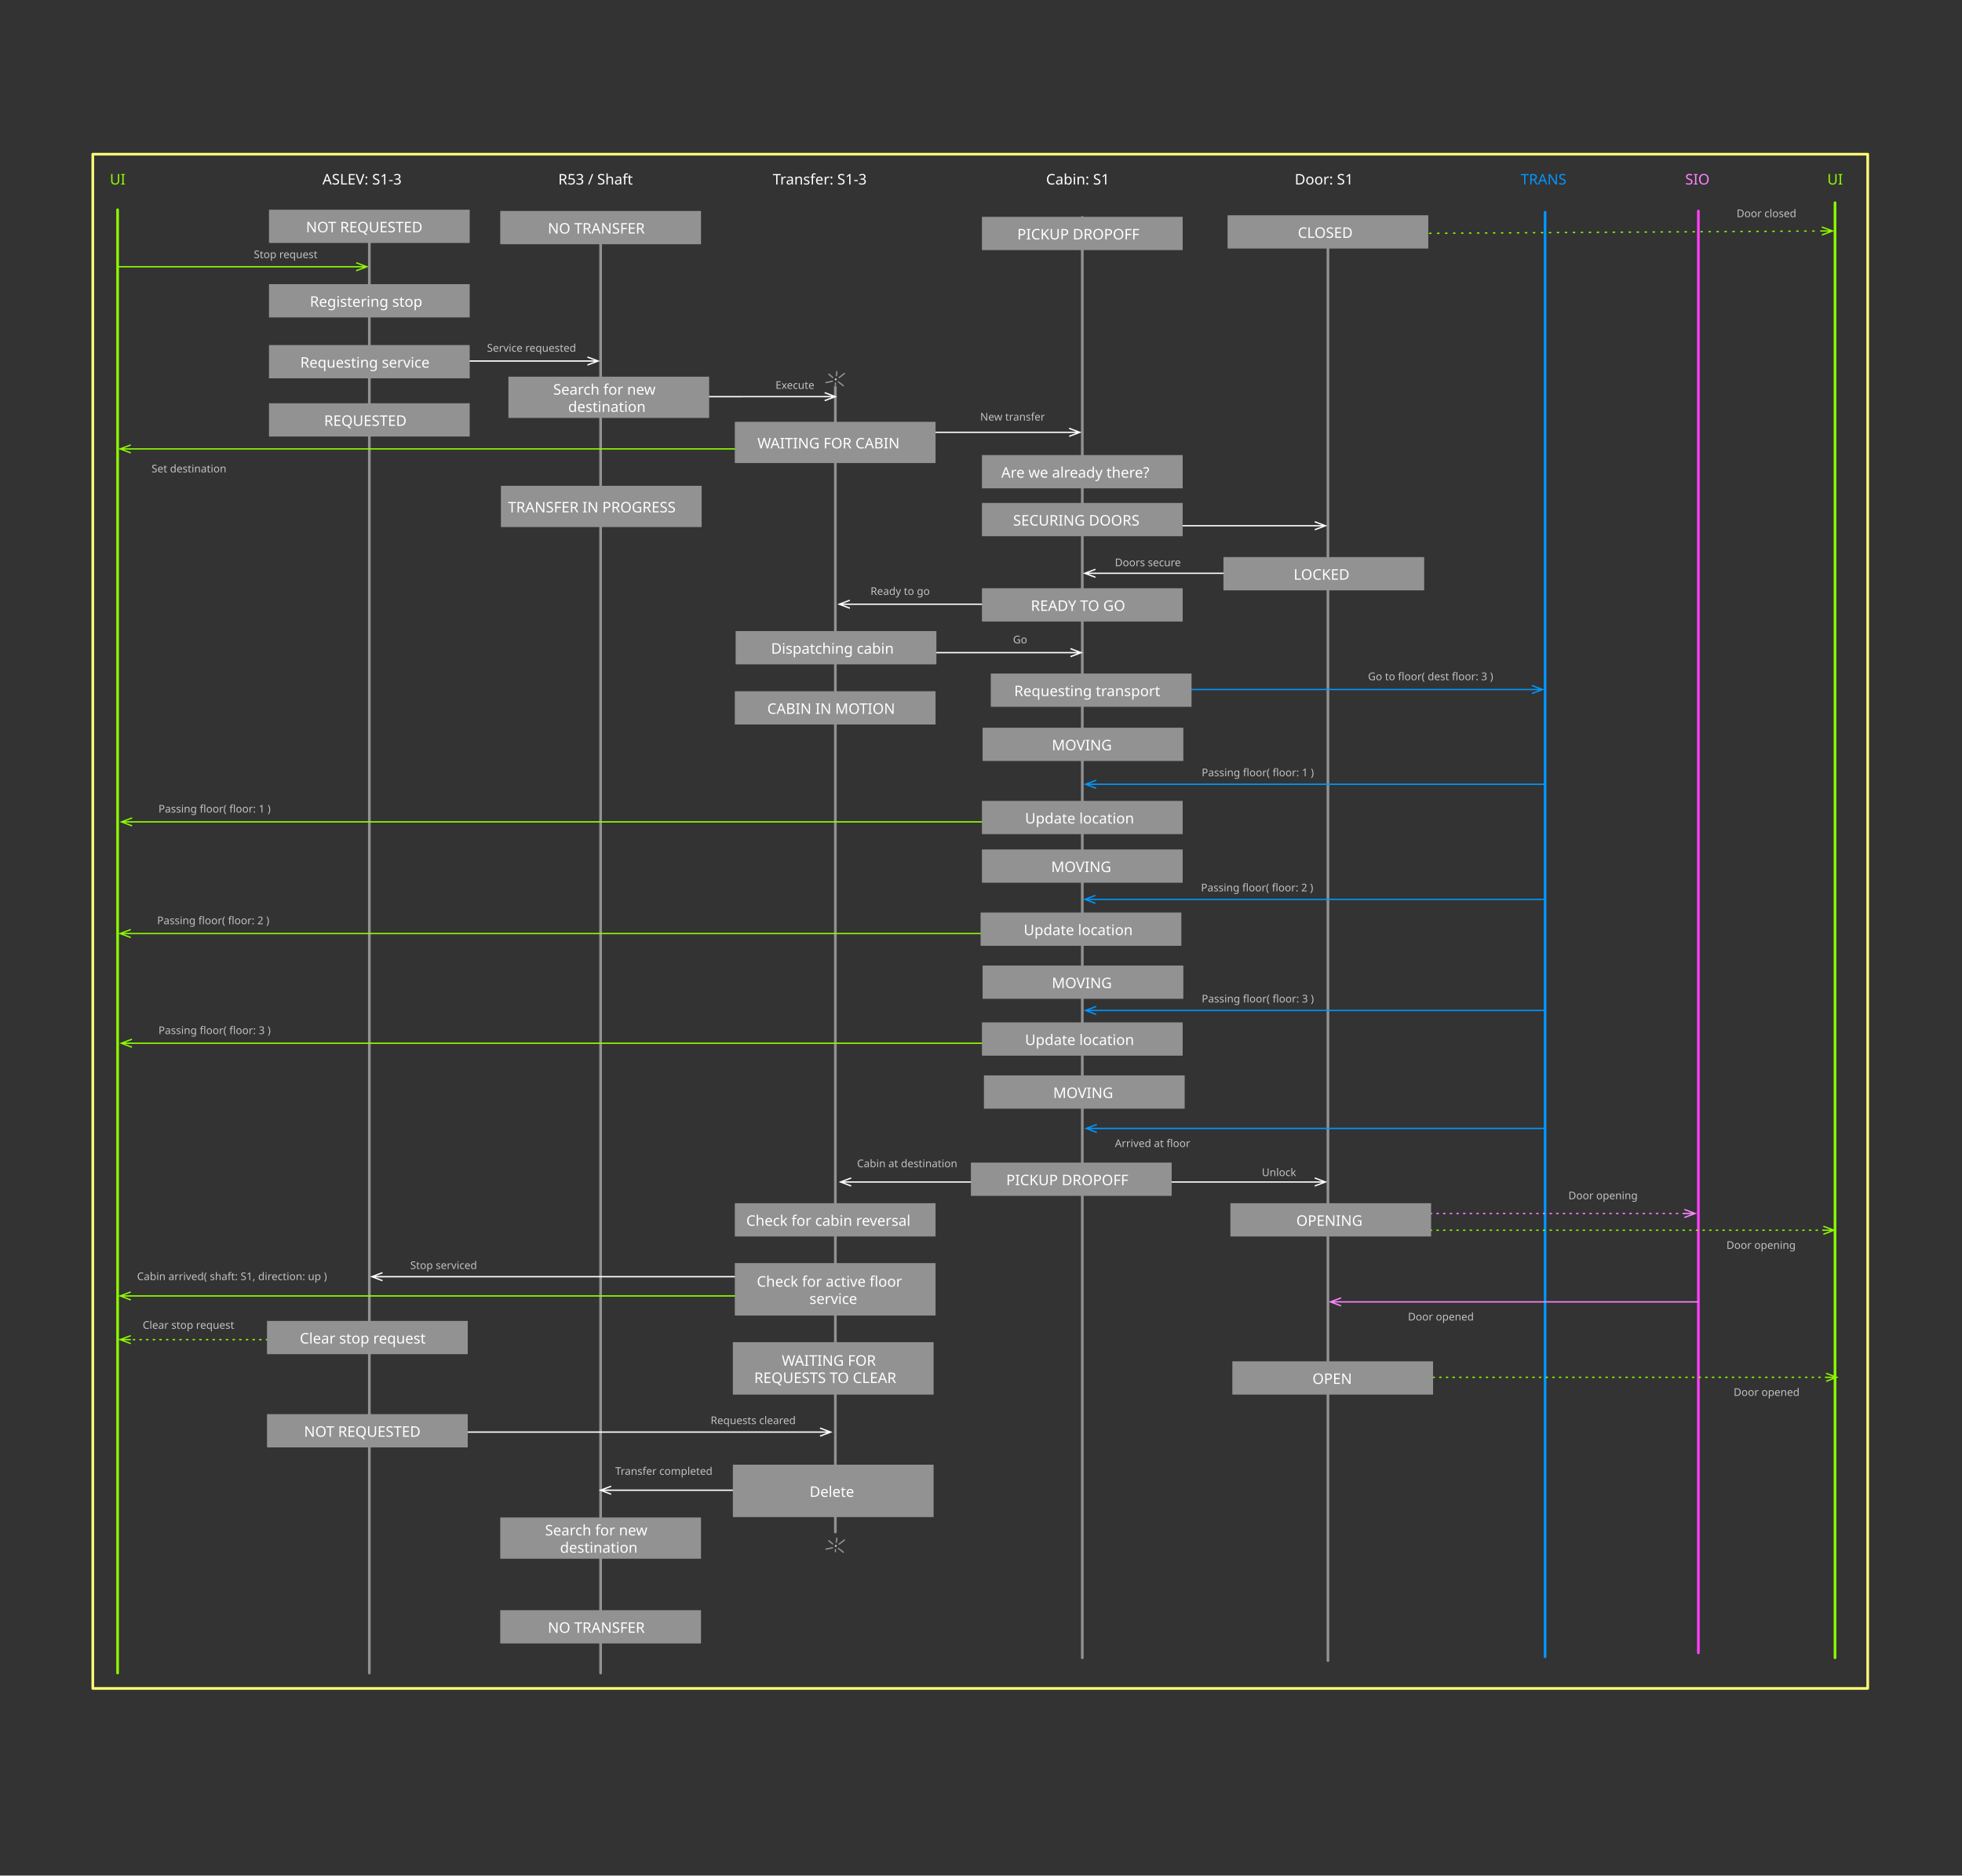
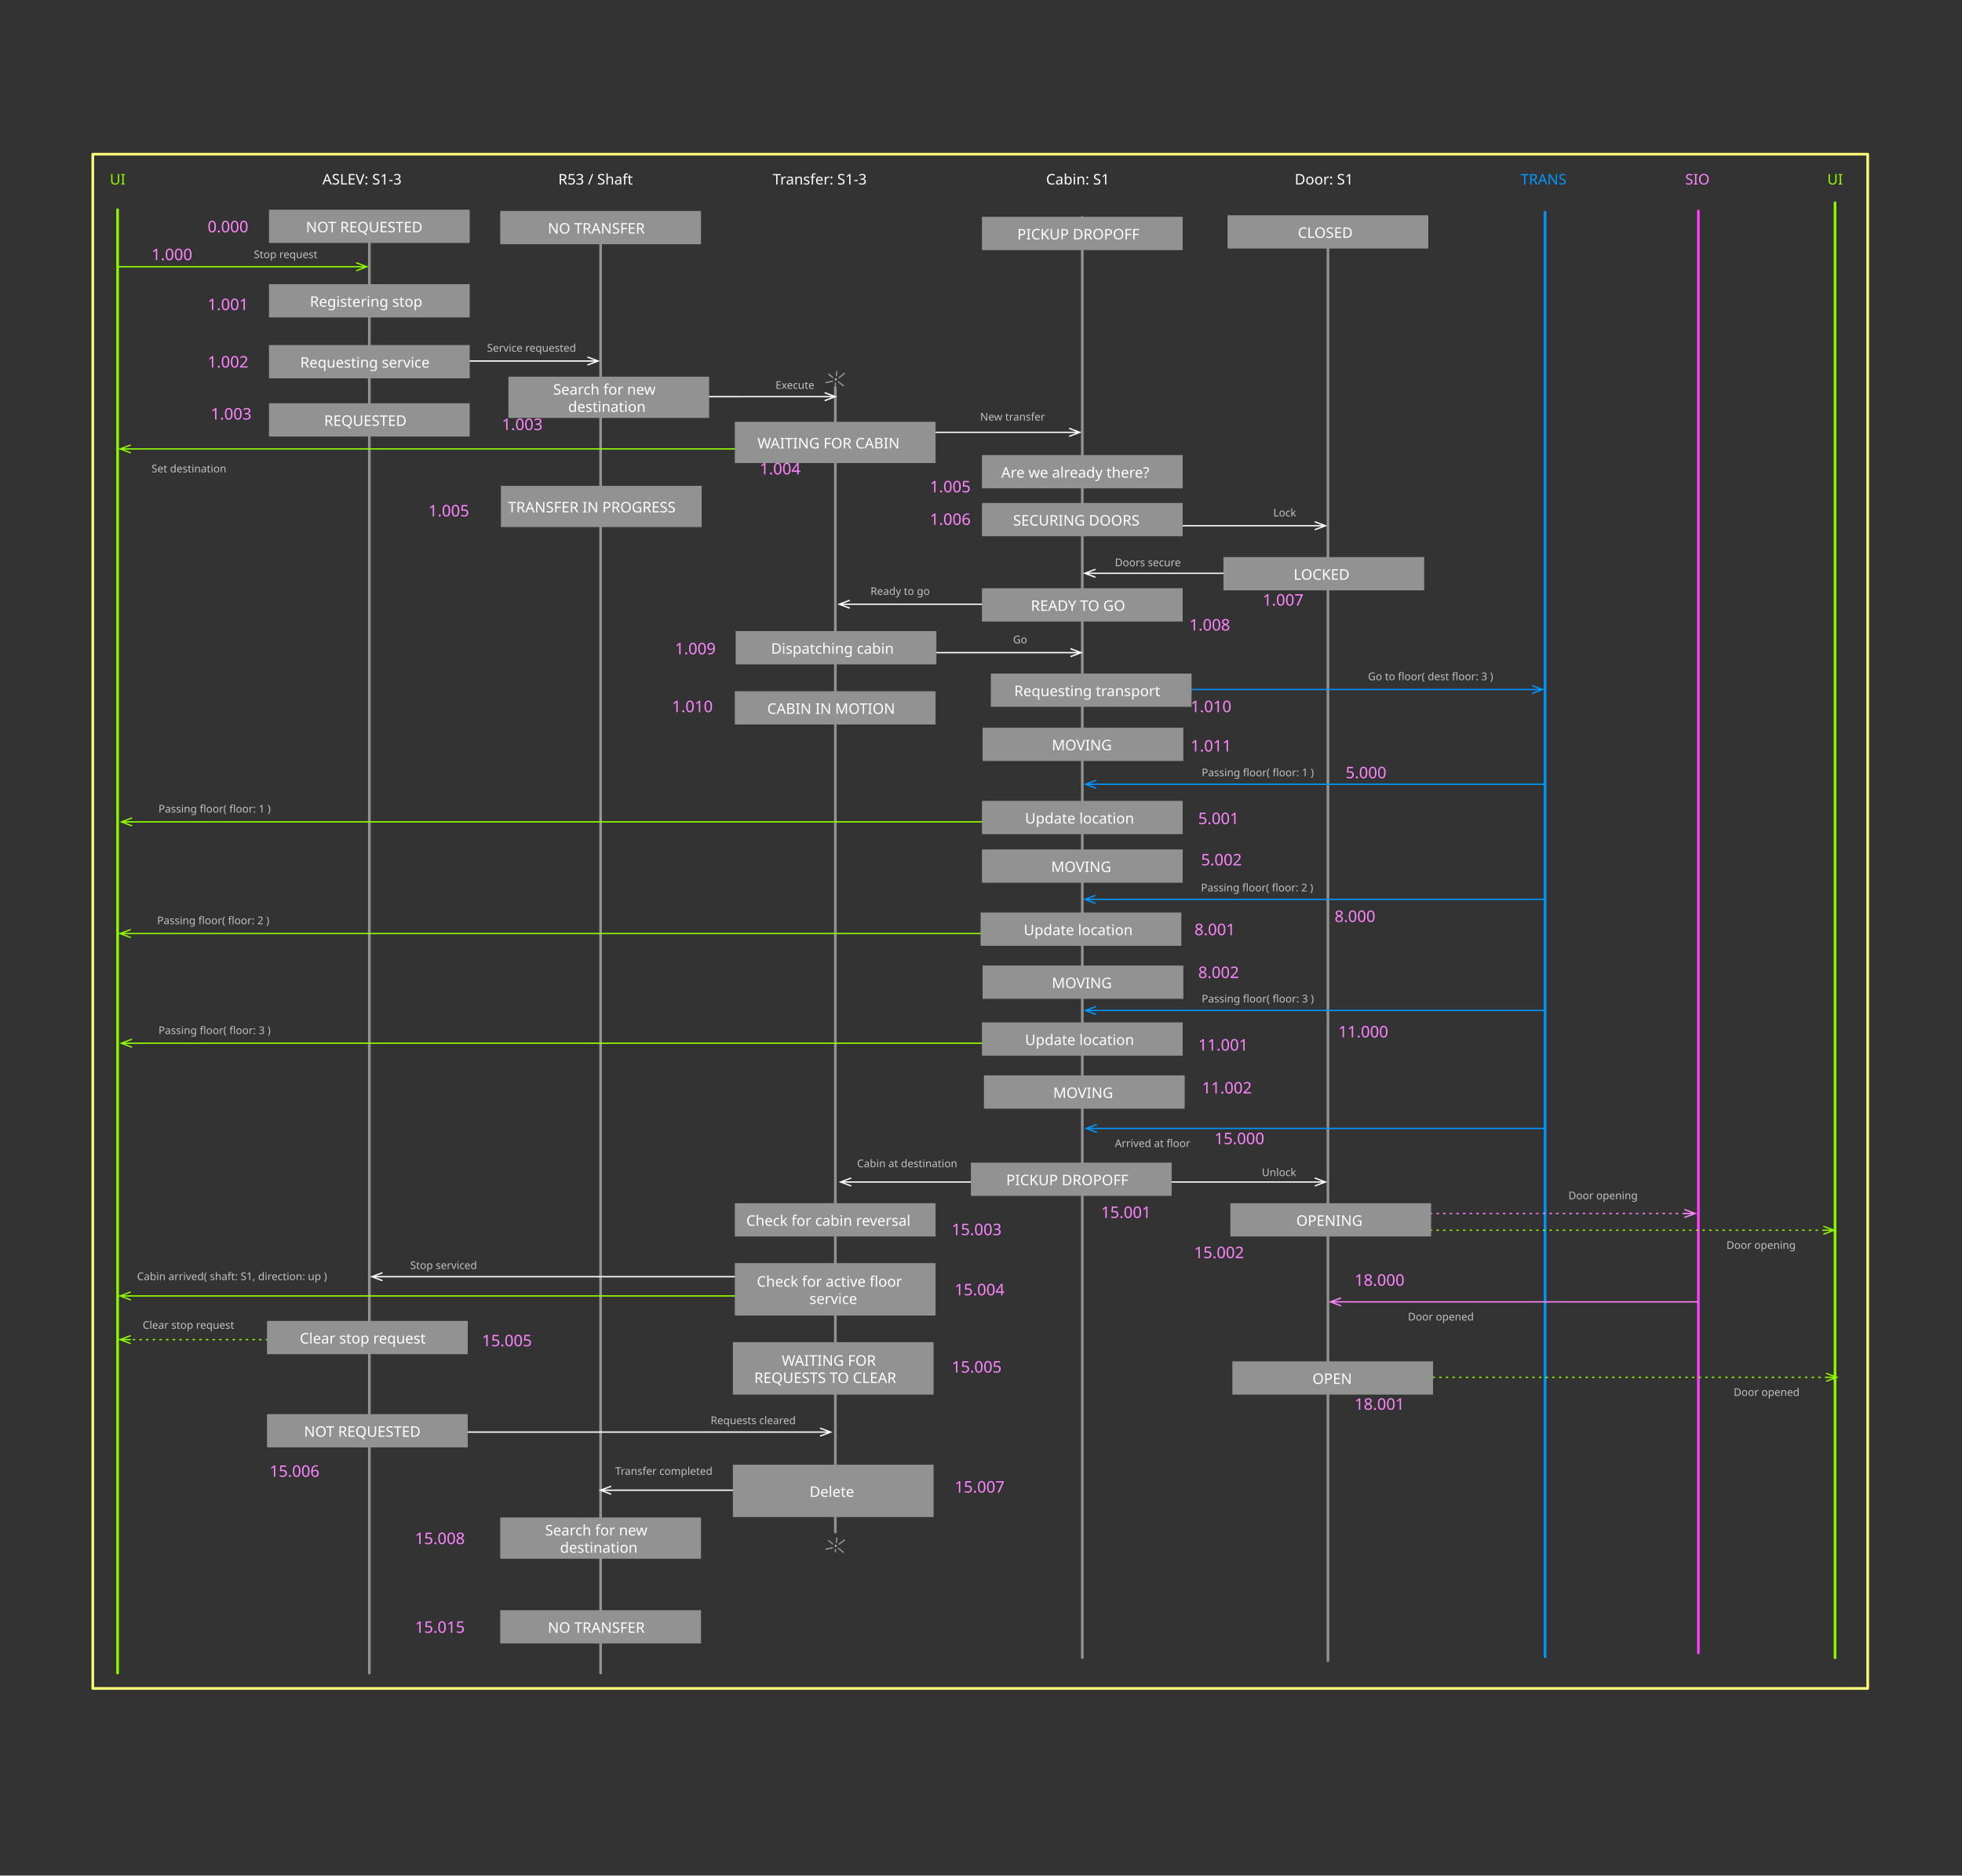
<svg xmlns="http://www.w3.org/2000/svg" version="1.1" viewBox="22.5 11.25 1474.875 1409.625" width="1474.875" height="1409.625">
  <defs>
    <marker orient="auto" overflow="visible" markerUnits="strokeWidth" id="StickArrow_Marker" stroke-linejoin="miter" stroke-miterlimit="10" viewBox="-1 -4 10 8" markerWidth="10" markerHeight="8" color="#8efa00">
      <g>
        <path d="M 8 0 L 0 0 M 0 -3 L 8 0 L 0 3" fill="none" stroke="currentColor" stroke-width="1" />
      </g>
    </marker>
    <marker orient="auto" overflow="visible" markerUnits="strokeWidth" id="StickArrow_Marker_2" stroke-linejoin="miter" stroke-miterlimit="10" viewBox="-1 -4 10 8" markerWidth="10" markerHeight="8" color="white">
      <g>
        <path d="M 8 0 L 0 0 M 0 -3 L 8 0 L 0 3" fill="none" stroke="currentColor" stroke-width="1" />
      </g>
    </marker>
    <marker orient="auto" overflow="visible" markerUnits="strokeWidth" id="StickArrow_Marker_3" stroke-linejoin="miter" stroke-miterlimit="10" viewBox="-1 -4 10 8" markerWidth="10" markerHeight="8" color="#0096ff">
      <g>
        <path d="M 8 0 L 0 0 M 0 -3 L 8 0 L 0 3" fill="none" stroke="currentColor" stroke-width="1" />
      </g>
    </marker>
    <marker orient="auto" overflow="visible" markerUnits="strokeWidth" id="StickArrow_Marker_4" stroke-linejoin="miter" stroke-miterlimit="10" viewBox="-1 -4 10 8" markerWidth="10" markerHeight="8" color="#ff85ff">
      <g>
        <path d="M 8 0 L 0 0 M 0 -3 L 8 0 L 0 3" fill="none" stroke="currentColor" stroke-width="1" />
      </g>
    </marker>
    <marker orient="auto" overflow="visible" markerUnits="strokeWidth" id="StickArrow_Marker_5" stroke-linejoin="miter" stroke-miterlimit="10" viewBox="-1 -4 10 8" markerWidth="10" markerHeight="8" color="#ff85ff">
      <g>
        <path d="M 8 0 L 0 0 M 0 -3 L 8 0 L 0 3" fill="none" stroke="currentColor" stroke-width="1" />
      </g>
    </marker>
    <marker orient="auto" overflow="visible" markerUnits="strokeWidth" id="StickArrow_Marker_6" stroke-linejoin="miter" stroke-miterlimit="10" viewBox="-1 -4 10 8" markerWidth="10" markerHeight="8" color="#0096ff">
      <g>
        <path d="M 8 0 L 0 0 M 0 -3 L 8 0 L 0 3" fill="none" stroke="currentColor" stroke-width="1" />
      </g>
    </marker>
  </defs>
  <g id="Layout" fill="none" stroke="none" stroke-opacity="1" stroke-dasharray="none" fill-opacity="1">
    <g id="Layout_Canvas">
      <g id="Graphic_337">
        <rect x="22.5" y="11.25" width="1474.875" height="1409.625" fill="#333" />
      </g>
    </g>
    <g id="Layout_Diagram">
      <g id="Graphic_335">
        <rect x="92.25" y="127.125" width="1334.25" height="1153.125" stroke="#fffd78" stroke-linecap="round" stroke-linejoin="round" stroke-width="2" />
      </g>
    </g>
    <g id="Layout_Lines">
      <g id="Line_178">
        <line x1="300.141" y1="172.933" x2="300.141" y2="1268.715" stroke="#929292" stroke-linecap="round" stroke-linejoin="round" stroke-width="2" />
      </g>
      <g id="Line_181">
        <line x1="110.905" y1="168.864" x2="110.905" y2="1268.715" stroke="#8efa00" stroke-linecap="round" stroke-linejoin="round" stroke-width="2" />
      </g>
      <g id="Graphic_195">
        <text transform="translate(105.0642 138.9193)" fill="#8efa00">
          <tspan font-family="Verdana" font-size="11" fill="#8efa00" x="0" y="11" xml:space="preserve">UI</tspan>
        </text>
      </g>
      <g id="Graphic_194">
        <text transform="translate(264.8823 138.9193)" fill="white">
          <tspan font-family="Verdana" font-size="11" fill="white" x="0" y="11" xml:space="preserve">ASLEV: S1-3</tspan>
        </text>
      </g>
      <g id="Line_197">
        <line x1="473.998" y1="172.959" x2="473.998" y2="1268.715" stroke="#929292" stroke-linecap="round" stroke-linejoin="round" stroke-width="2" />
      </g>
      <g id="Graphic_198">
        <text transform="translate(442.1714 138.9193)" fill="white">
          <tspan font-family="Verdana" font-size="11" fill="white" x="0" y="11" xml:space="preserve">R53 / Shaft</tspan>
        </text>
      </g>
      <g id="Line_201">
        <line x1="650.449" y1="302.155" x2="650.449" y2="1162.736" stroke="#929292" stroke-linecap="round" stroke-linejoin="round" stroke-width="2" />
      </g>
      <g id="Graphic_204">
        <text transform="translate(603.3995 138.9193)" fill="white">
          <tspan font-family="Verdana" font-size="11" fill="white" x="0" y="11" xml:space="preserve">Transfer: S1-3</tspan>
        </text>
      </g>
      <g id="Group_216">
        <g id="Line_209">
          <line x1="645.543" y1="292.466" x2="648.458" y2="294.95" stroke="#929292" stroke-linecap="round" stroke-linejoin="round" stroke-width="1" />
        </g>
        <g id="Line_210">
          <line x1="657.266" y1="291.956" x2="653.231" y2="295.089" stroke="#929292" stroke-linecap="round" stroke-linejoin="round" stroke-width="1" />
        </g>
        <g id="Line_211">
          <line x1="648.293" y1="297.784" x2="643.391" y2="298.807" stroke="#929292" stroke-linecap="round" stroke-linejoin="round" stroke-width="1" />
        </g>
        <g id="Graphic_212">
          <path d="M 650.765 295.594 L 650.765 295.594 C 651.212 295.594 651.575 295.957 651.575 296.404 L 651.575 296.404 C 651.575 296.851 651.212 297.214 650.765 297.214 L 650.765 297.214 C 650.317 297.214 649.955 296.851 649.955 296.404 L 649.955 296.404 C 649.955 295.957 650.317 295.594 650.765 295.594 Z" fill="#c1c1c1" />
          <path d="M 650.765 295.594 L 650.765 295.594 C 651.212 295.594 651.575 295.957 651.575 296.404 L 651.575 296.404 C 651.575 296.851 651.212 297.214 650.765 297.214 L 650.765 297.214 C 650.317 297.214 649.955 296.851 649.955 296.404 L 649.955 296.404 C 649.955 295.957 650.317 295.594 650.765 295.594 Z" stroke="#c1c1c1" stroke-linecap="round" stroke-linejoin="round" stroke-width="0" />
        </g>
        <g id="Line_213">
          <line x1="656.451" y1="301.131" x2="652.729" y2="298.236" stroke="#929292" stroke-linecap="round" stroke-linejoin="round" stroke-width="1" />
        </g>
        <g id="Line_214">
          <line x1="651.206" y1="293.663" x2="651.558" y2="290.529" stroke="#929292" stroke-linecap="round" stroke-linejoin="round" stroke-width="1" />
        </g>
        <g id="Line_215">
          <line x1="650.501" y1="300.762" x2="650.497" y2="299.117" stroke="#929292" stroke-linecap="round" stroke-linejoin="round" stroke-width="1" />
        </g>
      </g>
      <g id="Line_219">
        <line x1="836.091" y1="174.613" x2="836.091" y2="1257.208" stroke="#929292" stroke-linecap="round" stroke-linejoin="round" stroke-width="2" />
      </g>
      <g id="Graphic_220">
        <text transform="translate(808.8433 138.9193)" fill="white">
          <tspan font-family="Verdana" font-size="11" fill="white" x="0" y="11" xml:space="preserve">Cabin: S1</tspan>
        </text>
      </g>
      <g id="Line_227">
        <line x1="1020.734" y1="175.665" x2="1020.734" y2="1259.372" stroke="#929292" stroke-linecap="round" stroke-linejoin="round" stroke-width="2" />
      </g>
      <g id="Graphic_228">
        <text transform="translate(995.7847 138.9193)" fill="white">
          <tspan font-family="Verdana" font-size="11" fill="white" x="0" y="11" xml:space="preserve">Door: S1</tspan>
        </text>
      </g>
      <g id="Line_249">
        <line x1="1183.969" y1="170.73" x2="1183.969" y2="1256.467" stroke="#0096ff" stroke-linecap="round" stroke-linejoin="round" stroke-width="2" />
      </g>
      <g id="Graphic_250">
        <text transform="translate(1165.622 138.9193)" fill="#0096ff">
          <tspan font-family="Verdana" font-size="11" fill="#0096ff" x="0" y="11" xml:space="preserve">TRANS</tspan>
        </text>
      </g>
      <g id="Line_281">
        <line x1="1299.201" y1="169.826" x2="1299.201" y2="1253.533" stroke="#ff40ff" stroke-linecap="round" stroke-linejoin="round" stroke-width="2" />
      </g>
      <g id="Graphic_282">
        <text transform="translate(1289.297 138.9193)" fill="#ff85ff">
          <tspan font-family="Verdana" font-size="11" fill="#ff85ff" x="0" y="11" xml:space="preserve">SIO</tspan>
        </text>
      </g>
      <g id="Group_283">
        <g id="Line_290">
          <line x1="645.543" y1="1169.215" x2="648.458" y2="1171.698" stroke="#929292" stroke-linecap="round" stroke-linejoin="round" stroke-width="1" />
        </g>
        <g id="Line_289">
          <line x1="657.266" y1="1168.705" x2="653.231" y2="1171.838" stroke="#929292" stroke-linecap="round" stroke-linejoin="round" stroke-width="1" />
        </g>
        <g id="Line_288">
          <line x1="648.293" y1="1174.533" x2="643.391" y2="1175.555" stroke="#929292" stroke-linecap="round" stroke-linejoin="round" stroke-width="1" />
        </g>
        <g id="Graphic_287">
          <path d="M 650.765 1172.343 L 650.765 1172.343 C 651.212 1172.343 651.575 1172.705 651.575 1173.153 L 651.575 1173.153 C 651.575 1173.6 651.212 1173.963 650.765 1173.963 L 650.765 1173.963 C 650.317 1173.963 649.955 1173.6 649.955 1173.153 L 649.955 1173.153 C 649.955 1172.705 650.317 1172.343 650.765 1172.343 Z" fill="#c1c1c1" />
          <path d="M 650.765 1172.343 L 650.765 1172.343 C 651.212 1172.343 651.575 1172.705 651.575 1173.153 L 651.575 1173.153 C 651.575 1173.6 651.212 1173.963 650.765 1173.963 L 650.765 1173.963 C 650.317 1173.963 649.955 1173.6 649.955 1173.153 L 649.955 1173.153 C 649.955 1172.705 650.317 1172.343 650.765 1172.343 Z" stroke="#c1c1c1" stroke-linecap="round" stroke-linejoin="round" stroke-width="0" />
        </g>
        <g id="Line_286">
          <line x1="656.451" y1="1177.879" x2="652.729" y2="1174.985" stroke="#929292" stroke-linecap="round" stroke-linejoin="round" stroke-width="1" />
        </g>
        <g id="Line_285">
          <line x1="651.206" y1="1170.412" x2="651.558" y2="1167.278" stroke="#929292" stroke-linecap="round" stroke-linejoin="round" stroke-width="1" />
        </g>
        <g id="Line_284">
          <line x1="650.501" y1="1177.51" x2="650.497" y2="1175.866" stroke="#929292" stroke-linecap="round" stroke-linejoin="round" stroke-width="1" />
        </g>
      </g>
      <g id="Line_320">
        <line x1="1401.926" y1="163.616" x2="1401.926" y2="1257.208" stroke="#8efa00" stroke-linecap="round" stroke-linejoin="round" stroke-width="2" />
      </g>
      <g id="Graphic_330">
        <text transform="translate(1396.085 138.9193)" fill="#8efa00">
          <tspan font-family="Verdana" font-size="11" fill="#8efa00" x="0" y="11" xml:space="preserve">UI</tspan>
        </text>
      </g>
    </g>
    <g id="Layout_Interactions">
      <g id="Line_193">
        <line x1="110.905" y1="211.716" x2="290.241" y2="211.716" marker-end="url(#StickArrow_Marker)" stroke="#8efa00" stroke-linecap="round" stroke-linejoin="round" stroke-width="1" />
      </g>
      <g id="Line_196">
        <line x1="375.588" y1="282.587" x2="464.098" y2="282.587" marker-end="url(#StickArrow_Marker_2)" stroke="white" stroke-linecap="round" stroke-linejoin="round" stroke-width="1" />
      </g>
      <g id="Line_205">
        <line x1="549.445" y1="309.364" x2="642.399" y2="309.361" marker-end="url(#StickArrow_Marker_2)" stroke="white" stroke-linecap="round" stroke-linejoin="round" stroke-width="1" />
      </g>
      <g id="Line_218">
        <line x1="724.581" y1="336.178" x2="826.191" y2="336.178" marker-end="url(#StickArrow_Marker_2)" stroke="white" stroke-linecap="round" stroke-linejoin="round" stroke-width="1" />
      </g>
      <g id="Line_233">
        <line x1="911.538" y1="406.384" x2="1010.833" y2="406.384" marker-end="url(#StickArrow_Marker_2)" stroke="white" stroke-linecap="round" stroke-linejoin="round" stroke-width="1" />
      </g>
      <g id="Line_234">
        <line x1="945.286" y1="442.132" x2="845.991" y2="442.132" marker-end="url(#StickArrow_Marker_2)" stroke="white" stroke-linecap="round" stroke-linejoin="round" stroke-width="1" />
      </g>
      <g id="Graphic_238">
        <text transform="translate(759.308 319.337)" fill="#c1c1c1">
          <tspan font-family="Verdana" font-size="8" fill="#c1c1c1" x="0" y="8" xml:space="preserve">New transfer</tspan>
        </text>
      </g>
      <g id="Graphic_239">
        <text transform="translate(213.2961 197.2725)" fill="#c1c1c1">
          <tspan font-family="Verdana" font-size="8" fill="#c1c1c1" x="0" y="8" xml:space="preserve">Stop request</tspan>
        </text>
      </g>
      <g id="Graphic_240">
        <text transform="translate(388.5996 267.5866)" fill="#c1c1c1">
          <tspan font-family="Verdana" font-size="8" fill="#c1c1c1" x="0" y="8" xml:space="preserve">Service requested</tspan>
        </text>
      </g>
      <g id="Graphic_241">
        <text transform="translate(605.4524 295.5293)" fill="#c1c1c1">
          <tspan font-family="Verdana" font-size="8" fill="#c1c1c1" x="0" y="8" xml:space="preserve">Execute</tspan>
        </text>
      </g>
      <g id="Graphic_242">
        <text transform="translate(676.8627 450.3772)" fill="#c1c1c1">
          <tspan font-family="Verdana" font-size="8" fill="#c1c1c1" x="0" y="8" xml:space="preserve">Ready to go</tspan>
        </text>
      </g>
      <g id="Line_243">
        <line x1="760.644" y1="465.377" x2="661.348" y2="465.377" marker-end="url(#StickArrow_Marker_2)" stroke="white" stroke-linecap="round" stroke-linejoin="round" stroke-width="1" />
      </g>
      <g id="Graphic_244">
        <text transform="translate(860.5916 428.8275)" fill="#c1c1c1">
          <tspan font-family="Verdana" font-size="8" fill="#c1c1c1" x="0" y="8" xml:space="preserve">Doors secure</tspan>
        </text>
      </g>
      <g id="Line_245">
        <line x1="725.581" y1="501.769" x2="827.191" y2="501.769" marker-end="url(#StickArrow_Marker_2)" stroke="white" stroke-linecap="round" stroke-linejoin="round" stroke-width="1" />
      </g>
      <g id="Graphic_246">
        <text transform="translate(784.0082 486.7686)" fill="#c1c1c1">
          <tspan font-family="Verdana" font-size="8" fill="#c1c1c1" x="0" y="8" xml:space="preserve">Go</tspan>
        </text>
      </g>
      <g id="Line_248">
        <line x1="918.205" y1="529.476" x2="1174.069" y2="529.476" marker-end="url(#StickArrow_Marker_3)" stroke="#0096ff" stroke-linecap="round" stroke-linejoin="round" stroke-width="1" />
      </g>
      <g id="Graphic_252">
        <text transform="translate(1050.848 514.4765)" fill="#c1c1c1">
          <tspan font-family="Verdana" font-size="8" fill="#c1c1c1" x="0" y="8" xml:space="preserve">Go to floor( dest floor: 3 )</tspan>
        </text>
      </g>
      <g id="Line_254">
        <line x1="1183.969" y1="859.363" x2="846.991" y2="859.363" marker-end="url(#StickArrow_Marker_3)" stroke="#0096ff" stroke-linecap="round" stroke-linejoin="round" stroke-width="1" />
      </g>
      <g id="Graphic_255">
        <text transform="translate(860.5916 865.363)" fill="#c1c1c1">
          <tspan font-family="Verdana" font-size="8" fill="#c1c1c1" x="0" y="8" xml:space="preserve">Arrived at floor</tspan>
        </text>
      </g>
      <g id="Line_257">
        <line x1="761.644" y1="899.619" x2="662.348" y2="899.619" marker-end="url(#StickArrow_Marker_2)" stroke="white" stroke-linecap="round" stroke-linejoin="round" stroke-width="1" />
      </g>
      <g id="Graphic_258">
        <text transform="translate(666.7392 880.5366)" fill="#c1c1c1">
          <tspan font-family="Verdana" font-size="8" fill="#c1c1c1" x="0" y="8" xml:space="preserve">Cabin at destination</tspan>
        </text>
      </g>
      <g id="Graphic_259">
        <text transform="translate(971.0239 887.1816)" fill="#c1c1c1">
          <tspan font-family="Verdana" font-size="8" fill="#c1c1c1" x="0" y="8" xml:space="preserve">Unlock</tspan>
        </text>
      </g>
      <g id="Line_260">
        <line x1="885.981" y1="899.619" x2="1010.833" y2="899.619" marker-end="url(#StickArrow_Marker_2)" stroke="white" stroke-linecap="round" stroke-linejoin="round" stroke-width="1" />
      </g>
      <g id="Line_266">
        <line x1="574.881" y1="970.79" x2="310.041" y2="970.79" marker-end="url(#StickArrow_Marker_2)" stroke="white" stroke-linecap="round" stroke-linejoin="round" stroke-width="1" />
      </g>
      <g id="Graphic_267">
        <text transform="translate(330.8907 957.0561)" fill="#c1c1c1">
          <tspan font-family="Verdana" font-size="8" fill="#c1c1c1" x="0" y="8" xml:space="preserve">Stop serviced</tspan>
        </text>
      </g>
      <g id="Line_271">
        <line x1="374.114" y1="1087.594" x2="638.955" y2="1087.594" marker-end="url(#StickArrow_Marker_2)" stroke="white" stroke-linecap="round" stroke-linejoin="round" stroke-width="1" />
      </g>
      <g id="Graphic_272">
        <text transform="translate(556.6911 1073.594)" fill="#c1c1c1">
          <tspan font-family="Verdana" font-size="8" fill="#c1c1c1" x="0" y="8" xml:space="preserve">Requests cleared</tspan>
        </text>
      </g>
      <g id="Line_275">
        <line x1="574.881" y1="1131.282" x2="481.927" y2="1131.282" marker-end="url(#StickArrow_Marker_2)" stroke="white" stroke-linecap="round" stroke-linejoin="round" stroke-width="1" />
      </g>
      <g id="Graphic_276">
        <text transform="translate(484.9972 1111.722)" fill="#c1c1c1">
          <tspan font-family="Verdana" font-size="8" fill="#c1c1c1" x="0" y="8" xml:space="preserve">Transfer completed</tspan>
        </text>
      </g>
-       <g id="Line_293">
-         <line x1="1097.181" y1="186.618" x2="1392.026" y2="184.876" marker-end="url(#StickArrow_Marker)" stroke="#8efa00" stroke-linecap="round" stroke-linejoin="round" stroke-dasharray="1.0,5.0" stroke-width="1" />
-       </g>
      <g id="Line_294">
        <line x1="1097.697" y1="935.889" x2="1393.145" y2="935.889" marker-end="url(#StickArrow_Marker)" stroke="#8efa00" stroke-linecap="round" stroke-linejoin="round" stroke-dasharray="1.0,4.0" stroke-width="1" />
      </g>
      <g id="Line_295">
        <line x1="1097.697" y1="923.285" x2="1288.698" y2="923.285" marker-end="url(#StickArrow_Marker_4)" stroke="#ff85ff" stroke-linecap="round" stroke-linejoin="round" stroke-dasharray="1.0,4.0" stroke-width="1" />
      </g>
      <g id="Graphic_296">
        <text transform="translate(1201.509 904.6192)" fill="#c1c1c1">
          <tspan font-family="Verdana" font-size="8" fill="#c1c1c1" x="0" y="8" xml:space="preserve">Door opening</tspan>
        </text>
      </g>
      <g id="Graphic_297">
        <text transform="translate(1320.303 941.8895)" fill="#c1c1c1">
          <tspan font-family="Verdana" font-size="8" fill="#c1c1c1" x="0" y="8" xml:space="preserve">Door opening</tspan>
        </text>
      </g>
-       <g id="Graphic_298">
-         <text transform="translate(1327.914 166.4648)" fill="#c1c1c1">
-           <tspan font-family="Verdana" font-size="8" fill="#c1c1c1" x="0" y="8" xml:space="preserve">Door closed</tspan>
-         </text>
-       </g>
      <g id="Line_300">
        <line x1="253.691" y1="1018.091" x2="120.805" y2="1018.091" marker-end="url(#StickArrow_Marker)" stroke="#8efa00" stroke-linecap="round" stroke-linejoin="round" stroke-dasharray="1.0,4.0" stroke-width="1" />
      </g>
      <g id="Graphic_301">
        <text transform="translate(129.78 1001.966)" fill="#c1c1c1">
          <tspan font-family="Verdana" font-size="8" fill="#c1c1c1" x="0" y="8" xml:space="preserve">Clear stop request</tspan>
        </text>
      </g>
      <g id="Line_302">
        <line x1="587.467" y1="348.647" x2="120.805" y2="348.647" marker-end="url(#StickArrow_Marker)" stroke="#8efa00" stroke-linecap="round" stroke-linejoin="round" stroke-width="1" />
      </g>
      <g id="Graphic_303">
        <text transform="translate(136.4128 358.2812)" fill="#c1c1c1">
          <tspan font-family="Verdana" font-size="8" fill="#c1c1c1" x="0" y="8" xml:space="preserve">Set destination</tspan>
        </text>
      </g>
      <g id="Line_304">
        <line x1="1298.598" y1="989.716" x2="1030.633" y2="989.716" marker-end="url(#StickArrow_Marker_5)" stroke="#ff85ff" stroke-linecap="round" stroke-linejoin="round" stroke-width="1" />
      </g>
      <g id="Graphic_305">
        <text transform="translate(1080.88 995.7165)" fill="#c1c1c1">
          <tspan font-family="Verdana" font-size="8" fill="#c1c1c1" x="0" y="8" xml:space="preserve">Door opened</tspan>
        </text>
      </g>
      <g id="Line_307">
        <line x1="1099.774" y1="1046.407" x2="1395.222" y2="1046.407" marker-end="url(#StickArrow_Marker)" stroke="#8efa00" stroke-linecap="round" stroke-linejoin="round" stroke-dasharray="1.0,4.0" stroke-width="1" />
      </g>
      <g id="Graphic_308">
        <text transform="translate(1325.713 1052.407)" fill="#c1c1c1">
          <tspan font-family="Verdana" font-size="8" fill="#c1c1c1" x="0" y="8" xml:space="preserve">Door opened</tspan>
        </text>
      </g>
      <g id="Line_309">
        <line x1="1183.969" y1="600.687" x2="846.491" y2="600.687" marker-end="url(#StickArrow_Marker_6)" stroke="#0096ff" stroke-linecap="round" stroke-linejoin="round" stroke-width="1" />
      </g>
      <g id="Graphic_310">
        <text transform="translate(925.8291 586.6873)" fill="#c1c1c1">
          <tspan font-family="Verdana" font-size="8" fill="#c1c1c1" x="0" y="8" xml:space="preserve">Passing floor( floor: 1 )</tspan>
        </text>
      </g>
      <g id="Line_313">
        <line x1="1183.469" y1="687.196" x2="845.991" y2="687.196" marker-end="url(#StickArrow_Marker_6)" stroke="#0096ff" stroke-linecap="round" stroke-linejoin="round" stroke-width="1" />
      </g>
      <g id="Graphic_314">
        <text transform="translate(925.3291 673.1958)" fill="#c1c1c1">
          <tspan font-family="Verdana" font-size="8" fill="#c1c1c1" x="0" y="8" xml:space="preserve">Passing floor( floor: 2 )</tspan>
        </text>
      </g>
      <g id="Line_315">
        <line x1="767.31" y1="628.973" x2="121.805" y2="628.973" marker-end="url(#StickArrow_Marker)" stroke="#8efa00" stroke-linecap="round" stroke-linejoin="round" stroke-width="1" />
      </g>
      <g id="Graphic_316">
        <text transform="translate(141.6159 613.9728)" fill="#c1c1c1">
          <tspan font-family="Verdana" font-size="8" fill="#c1c1c1" x="0" y="8" xml:space="preserve">Passing floor( floor: 1 )</tspan>
        </text>
      </g>
      <g id="Line_317">
        <line x1="766.31" y1="712.879" x2="120.805" y2="712.879" marker-end="url(#StickArrow_Marker)" stroke="#8efa00" stroke-linecap="round" stroke-linejoin="round" stroke-width="1" />
      </g>
      <g id="Graphic_318">
        <text transform="translate(140.6159 697.8793)" fill="#c1c1c1">
          <tspan font-family="Verdana" font-size="8" fill="#c1c1c1" x="0" y="8" xml:space="preserve">Passing floor( floor: 2 )</tspan>
        </text>
      </g>
      <g id="Line_322">
        <line x1="610.811" y1="985.253" x2="120.805" y2="985.253" marker-end="url(#StickArrow_Marker)" stroke="#8efa00" stroke-linecap="round" stroke-linejoin="round" stroke-width="1" />
      </g>
      <g id="Graphic_323">
        <text transform="translate(141.6159 780.4565)" fill="#c1c1c1">
          <tspan font-family="Verdana" font-size="8" fill="#c1c1c1" x="0" y="8" xml:space="preserve">Passing floor( floor: 3 )</tspan>
        </text>
      </g>
      <g id="Line_326">
        <line x1="1183.969" y1="770.693" x2="846.491" y2="770.693" marker-end="url(#StickArrow_Marker_6)" stroke="#0096ff" stroke-linecap="round" stroke-linejoin="round" stroke-width="1" />
      </g>
      <g id="Graphic_327">
        <text transform="translate(925.8291 756.6928)" fill="#c1c1c1">
          <tspan font-family="Verdana" font-size="8" fill="#c1c1c1" x="0" y="8" xml:space="preserve">Passing floor( floor: 3 )</tspan>
        </text>
      </g>
      <g id="Line_328">
        <line x1="767.181" y1="795.327" x2="121.675" y2="795.327" marker-end="url(#StickArrow_Marker)" stroke="#8efa00" stroke-linecap="round" stroke-linejoin="round" stroke-width="1" />
      </g>
      <g id="Graphic_329">
        <text transform="translate(125.5255 965.3813)" fill="#c1c1c1">
          <tspan font-family="Verdana" font-size="8" fill="#c1c1c1" x="0" y="8" xml:space="preserve">Cabin arrived( shaft: S1, direction: up )</tspan>
+         </text>
+       </g>
+       <g id="Graphic_348">
+         <text transform="translate(979.6841 391.3841)" fill="#c1c1c1">
+           <tspan font-family="Verdana" font-size="8" fill="#c1c1c1" x="0" y="8" xml:space="preserve">Lock</tspan>
        </text>
      </g>
    </g>
    <g id="Layout_States">
      <g id="Graphic_192">
        <rect x="224.694" y="168.864" width="150.895" height="25" fill="#929292" />
        <text transform="translate(229.6936 174.8637)" fill="white">
          <tspan font-family="Verdana" font-size="11" fill="white" x="22.816" y="11" xml:space="preserve">NOT REQUESTED</tspan>
        </text>
      </g>
      <g id="Graphic_191">
        <rect x="224.694" y="224.82" width="150.895" height="25" fill="#929292" />
        <text transform="translate(229.6936 230.8202)" fill="white">
          <tspan font-family="Verdana" font-size="11" fill="white" x="25.741" y="11" xml:space="preserve">Registering stop</tspan>
        </text>
      </g>
      <g id="Graphic_190">
        <rect x="224.694" y="270.587" width="150.895" height="25" fill="#929292" />
        <text transform="translate(229.6936 276.5866)" fill="white">
          <tspan font-family="Verdana" font-size="11" fill="white" x="18.52" y="11" xml:space="preserve">Requesting service</tspan>
        </text>
      </g>
      <g id="Graphic_189">
        <rect x="224.694" y="314.337" width="150.895" height="25" fill="#929292" />
        <text transform="translate(229.6936 320.337)" fill="white">
          <tspan font-family="Verdana" font-size="11" fill="white" x="36.448" y="11" xml:space="preserve">REQUESTED</tspan>
        </text>
      </g>
      <g id="Graphic_199">
        <rect x="398.551" y="169.818" width="150.895" height="25" fill="#929292" />
        <text transform="translate(403.5505 175.818)" fill="white">
          <tspan font-family="Verdana" font-size="11" fill="white" x="30.76" y="11" xml:space="preserve">NO TRANSFER</tspan>
        </text>
      </g>
      <g id="Graphic_200">
        <rect x="404.678" y="294.36" width="150.895" height="31" fill="#929292" />
        <text transform="translate(409.678 296.8601)" fill="white">
          <tspan font-family="Verdana" font-size="11" fill="white" x="28.671" y="11" xml:space="preserve">Search for new </tspan>
          <tspan font-family="Verdana" font-size="11" fill="white" x="39.923" y="24" xml:space="preserve">destination</tspan>
        </text>
      </g>
      <g id="Graphic_203">
        <rect x="574.881" y="328.278" width="150.895" height="31" fill="#929292" />
        <text transform="translate(579.8814 337.278)" fill="white">
          <tspan font-family="Verdana" font-size="11" fill="white" x="12.004" y="11" xml:space="preserve">WAITING FOR CABIN</tspan>
        </text>
      </g>
      <g id="Graphic_217">
        <rect x="399.051" y="376.384" width="150.895" height="31" fill="#929292" />
        <text transform="translate(404.0505 385.3841)" fill="white">
          <tspan font-family="Verdana" font-size="11" fill="white" x=".344" y="11" xml:space="preserve">TRANSFER IN PROGRESS</tspan>
        </text>
      </g>
      <g id="Graphic_221">
        <rect x="760.644" y="174.214" width="150.895" height="25" fill="#929292" />
        <text transform="translate(765.6436 180.214)" fill="white">
          <tspan font-family="Verdana" font-size="11" fill="white" x="21.53" y="11" xml:space="preserve">PICKUP DROPOFF</tspan>
        </text>
      </g>
      <g id="Graphic_224">
        <rect x="760.644" y="353.281" width="150.895" height="25" fill="#929292" />
        <text transform="translate(765.6436 359.2812)" fill="white">
          <tspan font-family="Verdana" font-size="11" fill="white" x="9.518" y="11" xml:space="preserve">Are we already there?</tspan>
        </text>
      </g>
      <g id="Graphic_225">
        <rect x="760.644" y="389.278" width="150.895" height="25" fill="#929292" />
        <text transform="translate(765.6436 395.2779)" fill="white">
          <tspan font-family="Verdana" font-size="11" fill="white" x="18.412" y="11" xml:space="preserve">SECURING DOORS</tspan>
        </text>
      </g>
      <g id="Graphic_226">
        <rect x="760.644" y="453.377" width="150.895" height="25" fill="#929292" />
        <text transform="translate(765.6436 459.3772)" fill="white">
          <tspan font-family="Verdana" font-size="11" fill="white" x="31.773" y="11" xml:space="preserve">READY TO GO</tspan>
        </text>
      </g>
      <g id="Graphic_229">
        <rect x="945.286" y="173.051" width="150.895" height="25" fill="#929292" />
        <text transform="translate(950.2862 179.0505)" fill="white">
          <tspan font-family="Verdana" font-size="11" fill="white" x="47.795" y="11" xml:space="preserve">CLOSED</tspan>
        </text>
      </g>
      <g id="Graphic_230">
        <rect x="942.19" y="429.95" width="150.895" height="25" fill="#929292" />
        <text transform="translate(947.1901 435.95)" fill="white">
          <tspan font-family="Verdana" font-size="11" fill="white" x="47.744" y="11" xml:space="preserve">LOCKED</tspan>
        </text>
      </g>
      <g id="Graphic_235">
        <rect x="575.501" y="485.577" width="150.895" height="25" fill="#929292" />
        <text transform="translate(580.5015 491.577)" fill="white">
          <tspan font-family="Verdana" font-size="11" fill="white" x="21.656" y="11" xml:space="preserve">Dispatching cabin</tspan>
        </text>
      </g>
      <g id="Graphic_247">
        <rect x="767.31" y="517.476" width="150.895" height="25" fill="#929292" />
        <text transform="translate(772.3104 523.4765)" fill="white">
          <tspan font-family="Verdana" font-size="11" fill="white" x="12.568" y="11" xml:space="preserve">Requesting transport</tspan>
        </text>
      </g>
      <g id="Graphic_251">
        <rect x="761.144" y="558.184" width="150.895" height="25" fill="#929292" />
        <text transform="translate(766.1436 564.1844)" fill="white">
          <tspan font-family="Verdana" font-size="11" fill="white" x="47.029" y="11" xml:space="preserve">MOVING</tspan>
        </text>
      </g>
      <g id="Graphic_253">
        <rect x="574.881" y="530.777" width="150.895" height="25" fill="#929292" />
        <text transform="translate(579.8814 536.7769)" fill="white">
          <tspan font-family="Verdana" font-size="11" fill="white" x="19.374" y="11" xml:space="preserve">CABIN IN MOTION</tspan>
        </text>
      </g>
      <g id="Graphic_256">
        <rect x="752.352" y="885.052" width="150.895" height="25" fill="#929292" />
        <text transform="translate(757.3525 891.0515)" fill="white">
          <tspan font-family="Verdana" font-size="11" fill="white" x="21.53" y="11" xml:space="preserve">PICKUP DROPOFF</tspan>
        </text>
      </g>
      <g id="Graphic_261">
        <rect x="947.406" y="915.565" width="150.895" height="25" fill="#929292" />
        <text transform="translate(952.4057 921.565)" fill="white">
          <tspan font-family="Verdana" font-size="11" fill="white" x="44.516" y="11" xml:space="preserve">OPENING</tspan>
        </text>
      </g>
      <g id="Graphic_262">
        <rect x="574.881" y="915.565" width="150.895" height="25" fill="#929292" />
        <text transform="translate(579.8814 921.565)" fill="white">
          <tspan font-family="Verdana" font-size="11" fill="white" x="3.593" y="11" xml:space="preserve">Check for cabin reversal</tspan>
        </text>
      </g>
      <g id="Graphic_265">
        <rect x="574.881" y="960.593" width="150.895" height="39.393" fill="#929292" />
        <text transform="translate(579.8814 967.2897)" fill="white">
          <tspan font-family="Verdana" font-size="11" fill="white" x="11.516" y="11" xml:space="preserve">Check for active floor </tspan>
          <tspan font-family="Verdana" font-size="11" fill="white" x="51.052" y="24" xml:space="preserve">service</tspan>
        </text>
      </g>
      <g id="Graphic_269">
        <rect x="223.22" y="1004.036" width="150.895" height="25" fill="#929292" />
        <text transform="translate(228.2196 1010.036)" fill="white">
          <tspan font-family="Verdana" font-size="11" fill="white" x="19.666" y="11" xml:space="preserve">Clear stop request</tspan>
        </text>
      </g>
      <g id="Graphic_270">
        <rect x="223.22" y="1074.098" width="150.895" height="25" fill="#929292" />
        <text transform="translate(228.2196 1080.098)" fill="white">
          <tspan font-family="Verdana" font-size="11" fill="white" x="22.816" y="11" xml:space="preserve">NOT REQUESTED</tspan>
        </text>
      </g>
      <g id="Graphic_273">
        <rect x="573.407" y="1020.014" width="150.895" height="39.393" fill="#929292" />
        <text transform="translate(578.4075 1026.711)" fill="white">
          <tspan font-family="Verdana" font-size="11" fill="white" x="31.738" y="11" xml:space="preserve">WAITING FOR </tspan>
          <tspan font-family="Verdana" font-size="11" fill="white" x="11.021" y="24" xml:space="preserve">REQUESTS TO CLEAR</tspan>
        </text>
      </g>
      <g id="Graphic_274">
        <rect x="573.407" y="1112.086" width="150.895" height="39.393" fill="#929292" />
        <text transform="translate(578.4075 1125.282)" fill="white">
          <tspan font-family="Verdana" font-size="11" fill="white" x="52.704" y="11" xml:space="preserve">Delete</tspan>
        </text>
      </g>
      <g id="Graphic_277">
        <rect x="398.551" y="1221.449" width="150.895" height="25" fill="#929292" />
        <text transform="translate(403.5505 1227.449)" fill="white">
          <tspan font-family="Verdana" font-size="11" fill="white" x="30.76" y="11" xml:space="preserve">NO TRANSFER</tspan>
        </text>
      </g>
      <g id="Graphic_278">
        <rect x="398.551" y="1151.768" width="150.895" height="31" fill="#929292" />
        <text transform="translate(403.5505 1154.268)" fill="white">
          <tspan font-family="Verdana" font-size="11" fill="white" x="28.671" y="11" xml:space="preserve">Search for new </tspan>
          <tspan font-family="Verdana" font-size="11" fill="white" x="39.923" y="24" xml:space="preserve">destination</tspan>
        </text>
      </g>
      <g id="Graphic_306">
        <rect x="948.88" y="1034.407" width="150.895" height="25" fill="#929292" />
        <text transform="translate(953.8797 1040.407)" fill="white">
          <tspan font-family="Verdana" font-size="11" fill="white" x="55.209" y="11" xml:space="preserve">OPEN</tspan>
        </text>
      </g>
      <g id="Graphic_311">
        <rect x="760.644" y="613.19" width="150.895" height="25" fill="#929292" />
        <text transform="translate(765.6436 619.1901)" fill="white">
          <tspan font-family="Verdana" font-size="11" fill="white" x="27.376" y="11" xml:space="preserve">Update location</tspan>
        </text>
      </g>
      <g id="Graphic_312">
        <rect x="760.644" y="649.693" width="150.895" height="25" fill="#929292" />
        <text transform="translate(765.6436 655.693)" fill="white">
          <tspan font-family="Verdana" font-size="11" fill="white" x="47.029" y="11" xml:space="preserve">MOVING</tspan>
        </text>
      </g>
      <g id="Graphic_319">
        <rect x="759.644" y="697.097" width="150.895" height="25" fill="#929292" />
        <text transform="translate(764.6436 703.0966)" fill="white">
          <tspan font-family="Verdana" font-size="11" fill="white" x="27.376" y="11" xml:space="preserve">Update location</tspan>
        </text>
      </g>
      <g id="Graphic_321">
        <rect x="761.144" y="736.941" width="150.895" height="25" fill="#929292" />
        <text transform="translate(766.1436 742.9411)" fill="white">
          <tspan font-family="Verdana" font-size="11" fill="white" x="47.029" y="11" xml:space="preserve">MOVING</tspan>
        </text>
      </g>
      <g id="Graphic_324">
        <rect x="760.644" y="779.674" width="150.895" height="25" fill="#929292" />
        <text transform="translate(765.6436 785.6738)" fill="white">
          <tspan font-family="Verdana" font-size="11" fill="white" x="27.376" y="11" xml:space="preserve">Update location</tspan>
        </text>
      </g>
      <g id="Graphic_325">
        <rect x="762.144" y="819.518" width="150.895" height="25" fill="#929292" />
        <text transform="translate(767.1436 825.5184)" fill="white">
          <tspan font-family="Verdana" font-size="11" fill="white" x="47.029" y="11" xml:space="preserve">MOVING</tspan>
        </text>
      </g>
    </g>
+     <g id="Layout_Timing">
+       <g id="Graphic_338">
+         <text transform="translate(178.5337 173.8637)" fill="#ff85ff">
+           <tspan font-family="Lucida Sans" font-size="12" fill="#ff85ff" x="0" y="12" xml:space="preserve">0.000</tspan>
+         </text>
+       </g>
+       <g id="Graphic_339">
+         <text transform="translate(136.4128 194.7725)" fill="#ff85ff">
+           <tspan font-family="Lucida Sans" font-size="12" fill="#ff85ff" x="0" y="12" xml:space="preserve">1.000</tspan>
+         </text>
+       </g>
+       <g id="Graphic_340">
+         <text transform="translate(178.5337 232.3137)" fill="#ff85ff">
+           <tspan font-family="Lucida Sans" font-size="12" fill="#ff85ff" x="0" y="12" xml:space="preserve">1.001</tspan>
+         </text>
+       </g>
+       <g id="Graphic_341">
+         <text transform="translate(178.5337 275.4986)" fill="#ff85ff">
+           <tspan font-family="Lucida Sans" font-size="12" fill="#ff85ff" x="0" y="12" xml:space="preserve">1.002</tspan>
+         </text>
+       </g>
+       <g id="Graphic_342">
+         <text transform="translate(180.9312 314.5725)" fill="#ff85ff">
+           <tspan font-family="Lucida Sans" font-size="12" fill="#ff85ff" x="0" y="12" xml:space="preserve">1.003</tspan>
+         </text>
+       </g>
+       <g id="Graphic_343">
+         <text transform="translate(399.7439 322.4853)" fill="#ff85ff">
+           <tspan font-family="Lucida Sans" font-size="12" fill="#ff85ff" x="0" y="12" xml:space="preserve">1.003</tspan>
+         </text>
+       </g>
+       <g id="Graphic_344">
+         <text transform="translate(593.6229 355.7812)" fill="#ff85ff">
+           <tspan font-family="Lucida Sans" font-size="12" fill="#ff85ff" x="0" y="12" xml:space="preserve">1.004</tspan>
+         </text>
+       </g>
+       <g id="Graphic_345">
+         <text transform="translate(344.5442 387.3841)" fill="#ff85ff">
+           <tspan font-family="Lucida Sans" font-size="12" fill="#ff85ff" x="0" y="12" xml:space="preserve">1.005</tspan>
+         </text>
+       </g>
+       <g id="Graphic_346">
+         <text transform="translate(721.4951 369.2779)" fill="#ff85ff">
+           <tspan font-family="Lucida Sans" font-size="12" fill="#ff85ff" x="0" y="12" xml:space="preserve">1.005</tspan>
+         </text>
+       </g>
+       <g id="Graphic_347">
+         <text transform="translate(721.4951 393.7777)" fill="#ff85ff">
+           <tspan font-family="Lucida Sans" font-size="12" fill="#ff85ff" x="0" y="12" xml:space="preserve">1.006</tspan>
+         </text>
+       </g>
+       <g id="Graphic_349">
+         <text transform="translate(971.7153 454.4217)" fill="#ff85ff">
+           <tspan font-family="Lucida Sans" font-size="12" fill="#ff85ff" x="0" y="12" xml:space="preserve">1.007</tspan>
+         </text>
+       </g>
+       <g id="Graphic_350">
+         <text transform="translate(916.5381 473.152)" fill="#ff85ff">
+           <tspan font-family="Lucida Sans" font-size="12" fill="#ff85ff" x="0" y="12" xml:space="preserve">1.008</tspan>
+         </text>
+       </g>
+       <g id="Graphic_351">
+         <text transform="translate(529.8341 491.0205)" fill="#ff85ff">
+           <tspan font-family="Lucida Sans" font-size="12" fill="#ff85ff" x="0" y="12" xml:space="preserve">1.009</tspan>
+         </text>
+       </g>
+       <g id="Graphic_352">
+         <text transform="translate(527.6614 534.4765)" fill="#ff85ff">
+           <tspan font-family="Lucida Sans" font-size="12" fill="#ff85ff" x="0" y="12" xml:space="preserve">1.010</tspan>
+         </text>
+       </g>
+       <g id="Graphic_353">
+         <text transform="translate(917.5381 534.4765)" fill="#ff85ff">
+           <tspan font-family="Lucida Sans" font-size="12" fill="#ff85ff" x="0" y="12" xml:space="preserve">1.010</tspan>
+         </text>
+       </g>
+       <g id="Graphic_354">
+         <text transform="translate(917.5381 564.0819)" fill="#ff85ff">
+           <tspan font-family="Lucida Sans" font-size="12" fill="#ff85ff" x="0" y="12" xml:space="preserve">1.011</tspan>
+         </text>
+       </g>
+       <g id="Graphic_355">
+         <text transform="translate(1034.013 584.1873)" fill="#ff85ff">
+           <tspan font-family="Lucida Sans" font-size="12" fill="#ff85ff" x="0" y="12" xml:space="preserve">5.000</tspan>
+         </text>
+       </g>
+       <g id="Graphic_356">
+         <text transform="translate(923.2049 618.6389)" fill="#ff85ff">
+           <tspan font-family="Lucida Sans" font-size="12" fill="#ff85ff" x="0" y="12" xml:space="preserve">5.001</tspan>
+         </text>
+       </g>
+       <g id="Graphic_357">
+         <text transform="translate(925.3291 649.6565)" fill="#ff85ff">
+           <tspan font-family="Lucida Sans" font-size="12" fill="#ff85ff" x="0" y="12" xml:space="preserve">5.002</tspan>
+         </text>
+       </g>
+       <g id="Graphic_358">
+         <text transform="translate(1025.734 692.1958)" fill="#ff85ff">
+           <tspan font-family="Lucida Sans" font-size="12" fill="#ff85ff" x="0" y="12" xml:space="preserve">8.000</tspan>
+         </text>
+       </g>
+       <g id="Graphic_359">
+         <text transform="translate(920.399 702.0966)" fill="#ff85ff">
+           <tspan font-family="Lucida Sans" font-size="12" fill="#ff85ff" x="0" y="12" xml:space="preserve">8.001</tspan>
+         </text>
+       </g>
+       <g id="Graphic_360">
+         <text transform="translate(923.2049 734.3505)" fill="#ff85ff">
+           <tspan font-family="Lucida Sans" font-size="12" fill="#ff85ff" x="0" y="12" xml:space="preserve">8.002</tspan>
+         </text>
+       </g>
+       <g id="Graphic_361">
+         <text transform="translate(1028.539 778.952)" fill="#ff85ff">
+           <tspan font-family="Lucida Sans" font-size="12" fill="#ff85ff" x="0" y="12" xml:space="preserve">11.000</tspan>
+         </text>
+       </g>
+       <g id="Graphic_362">
+         <text transform="translate(923.2049 788.8528)" fill="#ff85ff">
+           <tspan font-family="Lucida Sans" font-size="12" fill="#ff85ff" x="0" y="12" xml:space="preserve">11.001</tspan>
+         </text>
+       </g>
+       <g id="Graphic_363">
+         <text transform="translate(926.0108 821.1067)" fill="#ff85ff">
+           <tspan font-family="Lucida Sans" font-size="12" fill="#ff85ff" x="0" y="12" xml:space="preserve">11.002</tspan>
+         </text>
+       </g>
+       <g id="Graphic_364">
+         <text transform="translate(935.416 859.1897)" fill="#ff85ff">
+           <tspan font-family="Lucida Sans" font-size="12" fill="#ff85ff" x="0" y="12" xml:space="preserve">15.000</tspan>
+         </text>
+       </g>
+       <g id="Graphic_365">
+         <text transform="translate(850.1926 914.6547)" fill="#ff85ff">
+           <tspan font-family="Lucida Sans" font-size="12" fill="#ff85ff" x="0" y="12" xml:space="preserve">15.001</tspan>
+         </text>
+       </g>
+       <g id="Graphic_366">
+         <text transform="translate(920.1279 944.8754)" fill="#ff85ff">
+           <tspan font-family="Lucida Sans" font-size="12" fill="#ff85ff" x="0" y="12" xml:space="preserve">15.002</tspan>
+         </text>
+       </g>
+       <g id="Graphic_367">
+         <text transform="translate(1040.749 965.5934)" fill="#ff85ff">
+           <tspan font-family="Lucida Sans" font-size="12" fill="#ff85ff" x="0" y="12" xml:space="preserve">18.000</tspan>
+         </text>
+       </g>
+       <g id="Graphic_368">
+         <text transform="translate(1040.749 1058.798)" fill="#ff85ff">
+           <tspan font-family="Lucida Sans" font-size="12" fill="#ff85ff" x="0" y="12" xml:space="preserve">18.001</tspan>
+         </text>
+       </g>
+       <g id="Graphic_369">
+         <text transform="translate(737.915 927.5715)" fill="#ff85ff">
+           <tspan font-family="Lucida Sans" font-size="12" fill="#ff85ff" x="0" y="12" xml:space="preserve">15.003</tspan>
+         </text>
+       </g>
+       <g id="Graphic_370">
+         <text transform="translate(740.0877 972.7897)" fill="#ff85ff">
+           <tspan font-family="Lucida Sans" font-size="12" fill="#ff85ff" x="0" y="12" xml:space="preserve">15.004</tspan>
+         </text>
+       </g>
+       <g id="Graphic_371">
+         <text transform="translate(384.7997 1011.091)" fill="#ff85ff">
+           <tspan font-family="Lucida Sans" font-size="12" fill="#ff85ff" x="0" y="12" xml:space="preserve">15.005</tspan>
+         </text>
+       </g>
+       <g id="Graphic_372">
+         <text transform="translate(737.915 1030.847)" fill="#ff85ff">
+           <tspan font-family="Lucida Sans" font-size="12" fill="#ff85ff" x="0" y="12" xml:space="preserve">15.005</tspan>
+         </text>
+       </g>
+       <g id="Graphic_373">
+         <text transform="translate(225.1187 1109.222)" fill="#ff85ff">
+           <tspan font-family="Lucida Sans" font-size="12" fill="#ff85ff" x="0" y="12" xml:space="preserve">15.006</tspan>
+         </text>
+       </g>
+       <g id="Graphic_374">
+         <text transform="translate(740.0877 1121.061)" fill="#ff85ff">
+           <tspan font-family="Lucida Sans" font-size="12" fill="#ff85ff" x="0" y="12" xml:space="preserve">15.007</tspan>
+         </text>
+       </g>
+       <g id="Graphic_375">
+         <text transform="translate(334.4267 1159.768)" fill="#ff85ff">
+           <tspan font-family="Lucida Sans" font-size="12" fill="#ff85ff" x="0" y="12" xml:space="preserve">15.008</tspan>
+         </text>
+       </g>
+       <g id="Graphic_376">
+         <text transform="translate(334.4267 1226.449)" fill="#ff85ff">
+           <tspan font-family="Lucida Sans" font-size="12" fill="#ff85ff" x="0" y="12" xml:space="preserve">15.015</tspan>
+         </text>
+       </g>
+     </g>
  </g>
</svg>
